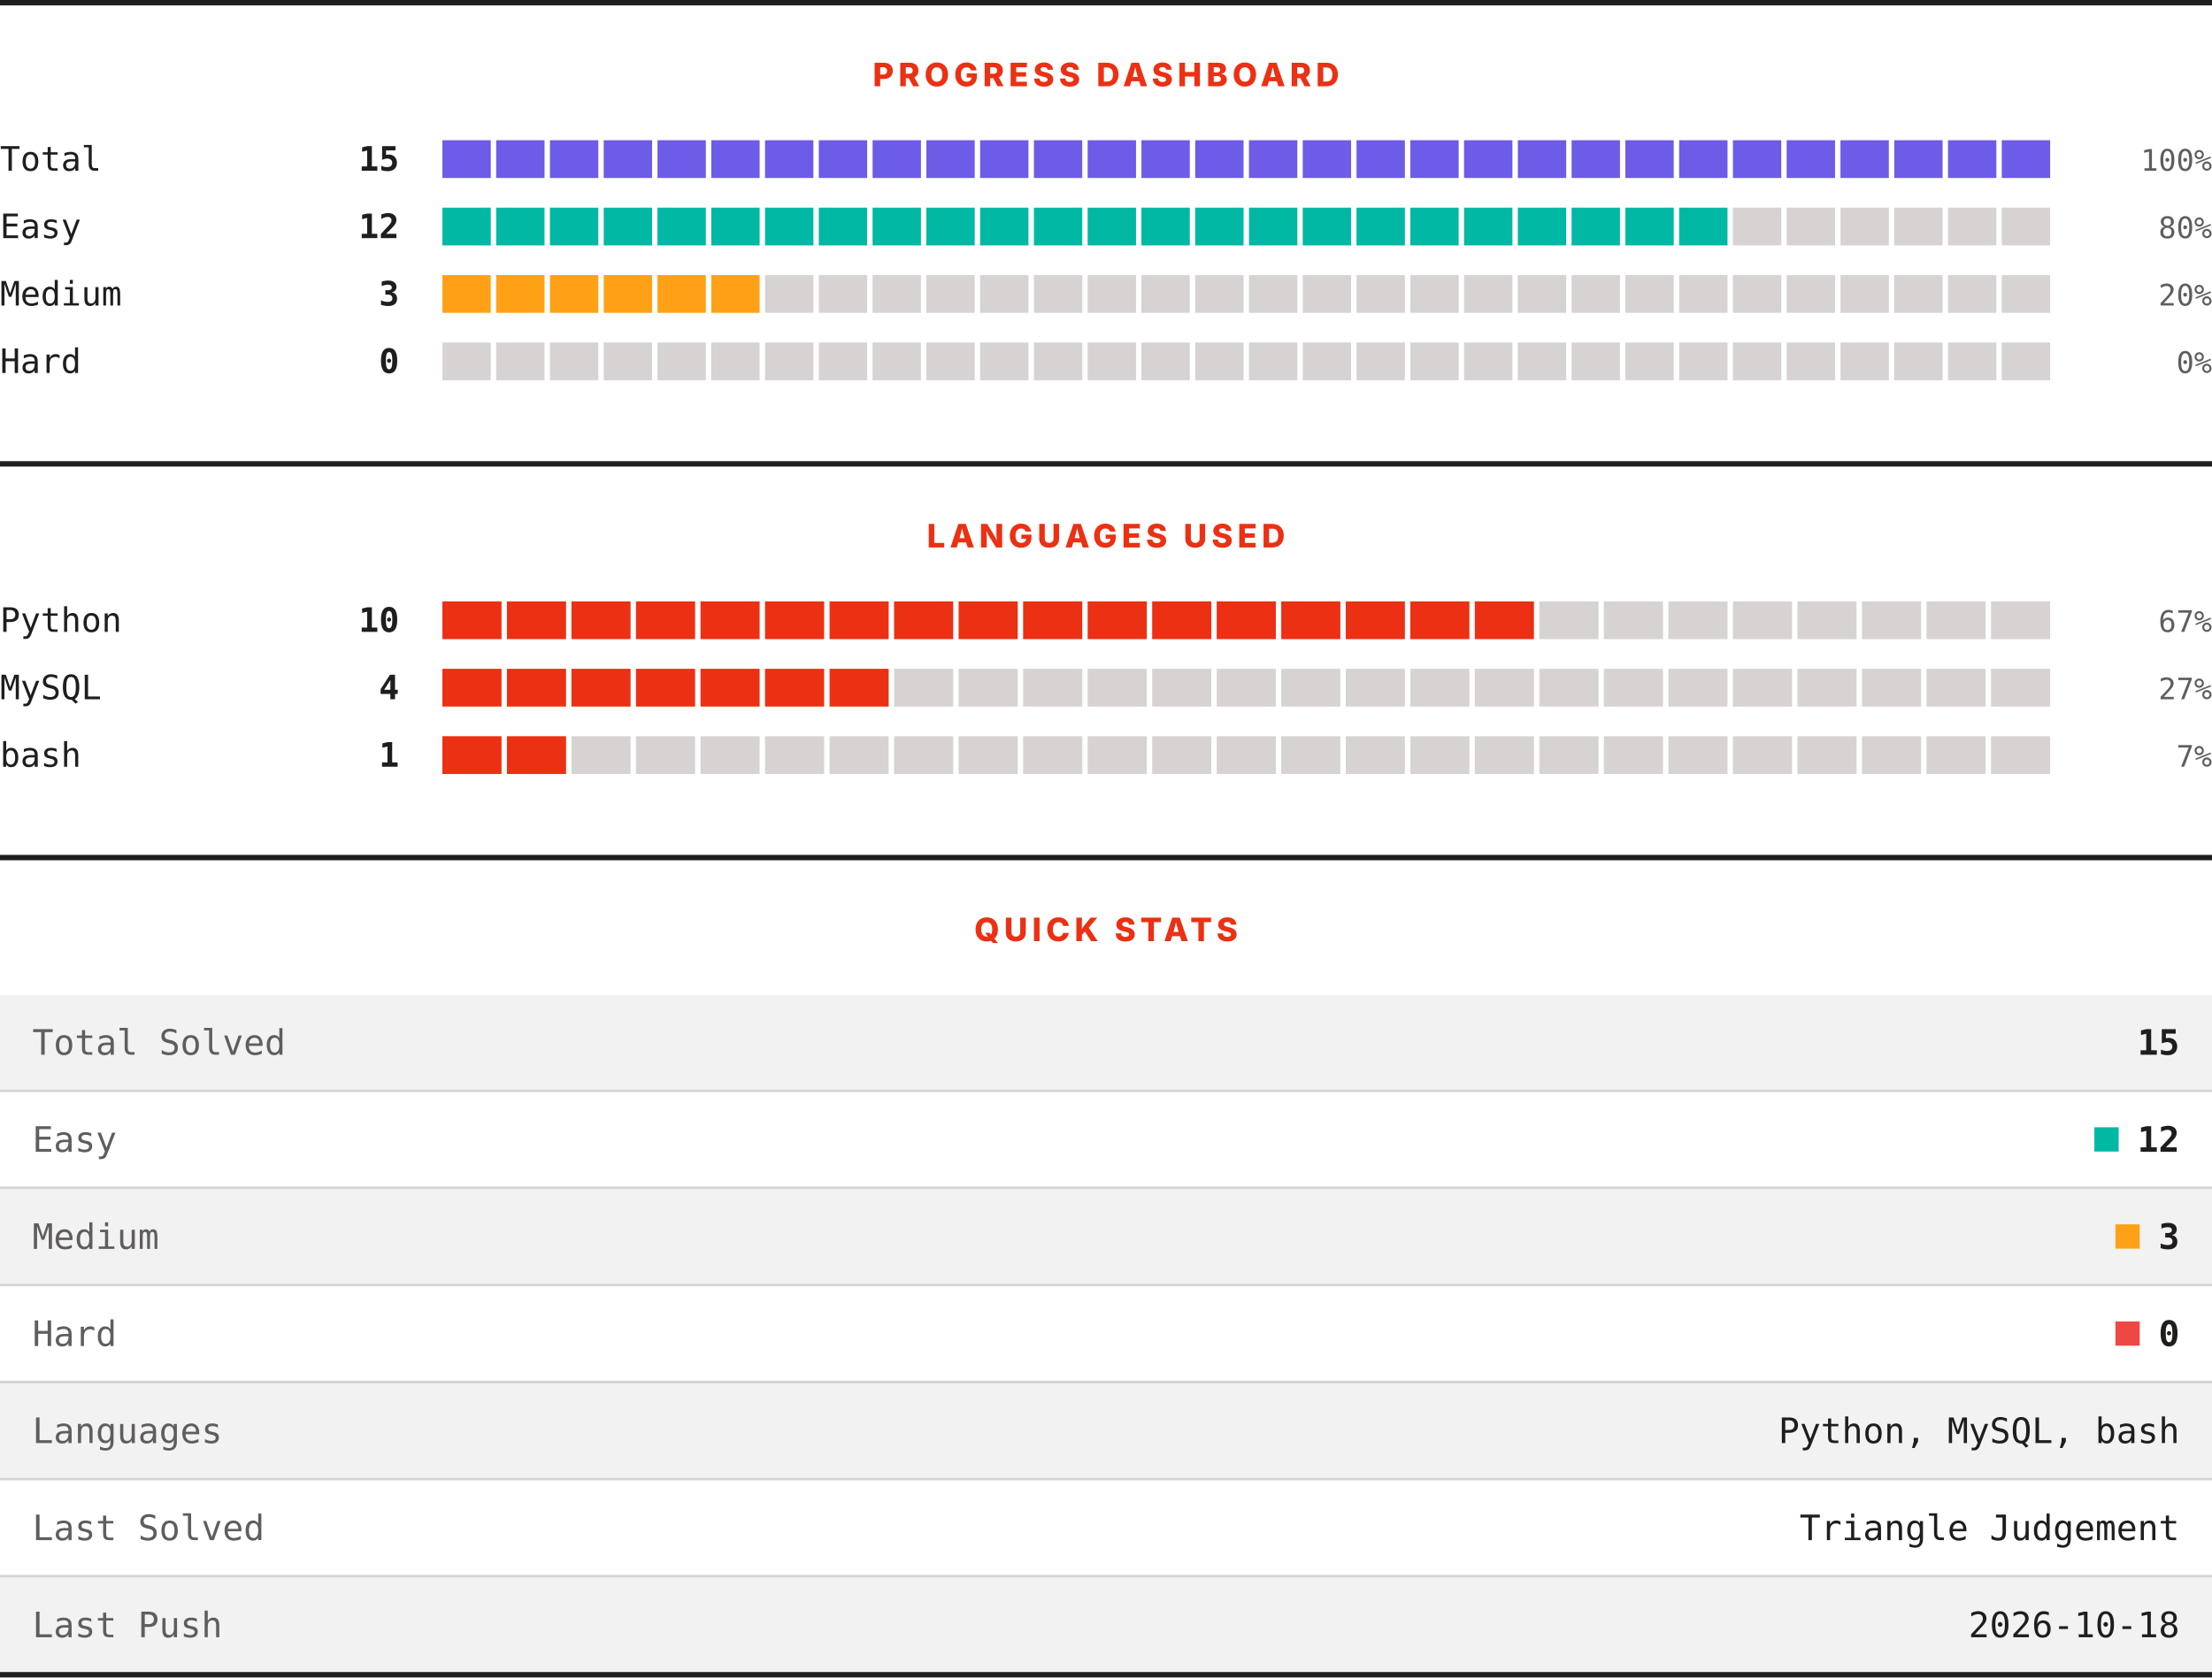
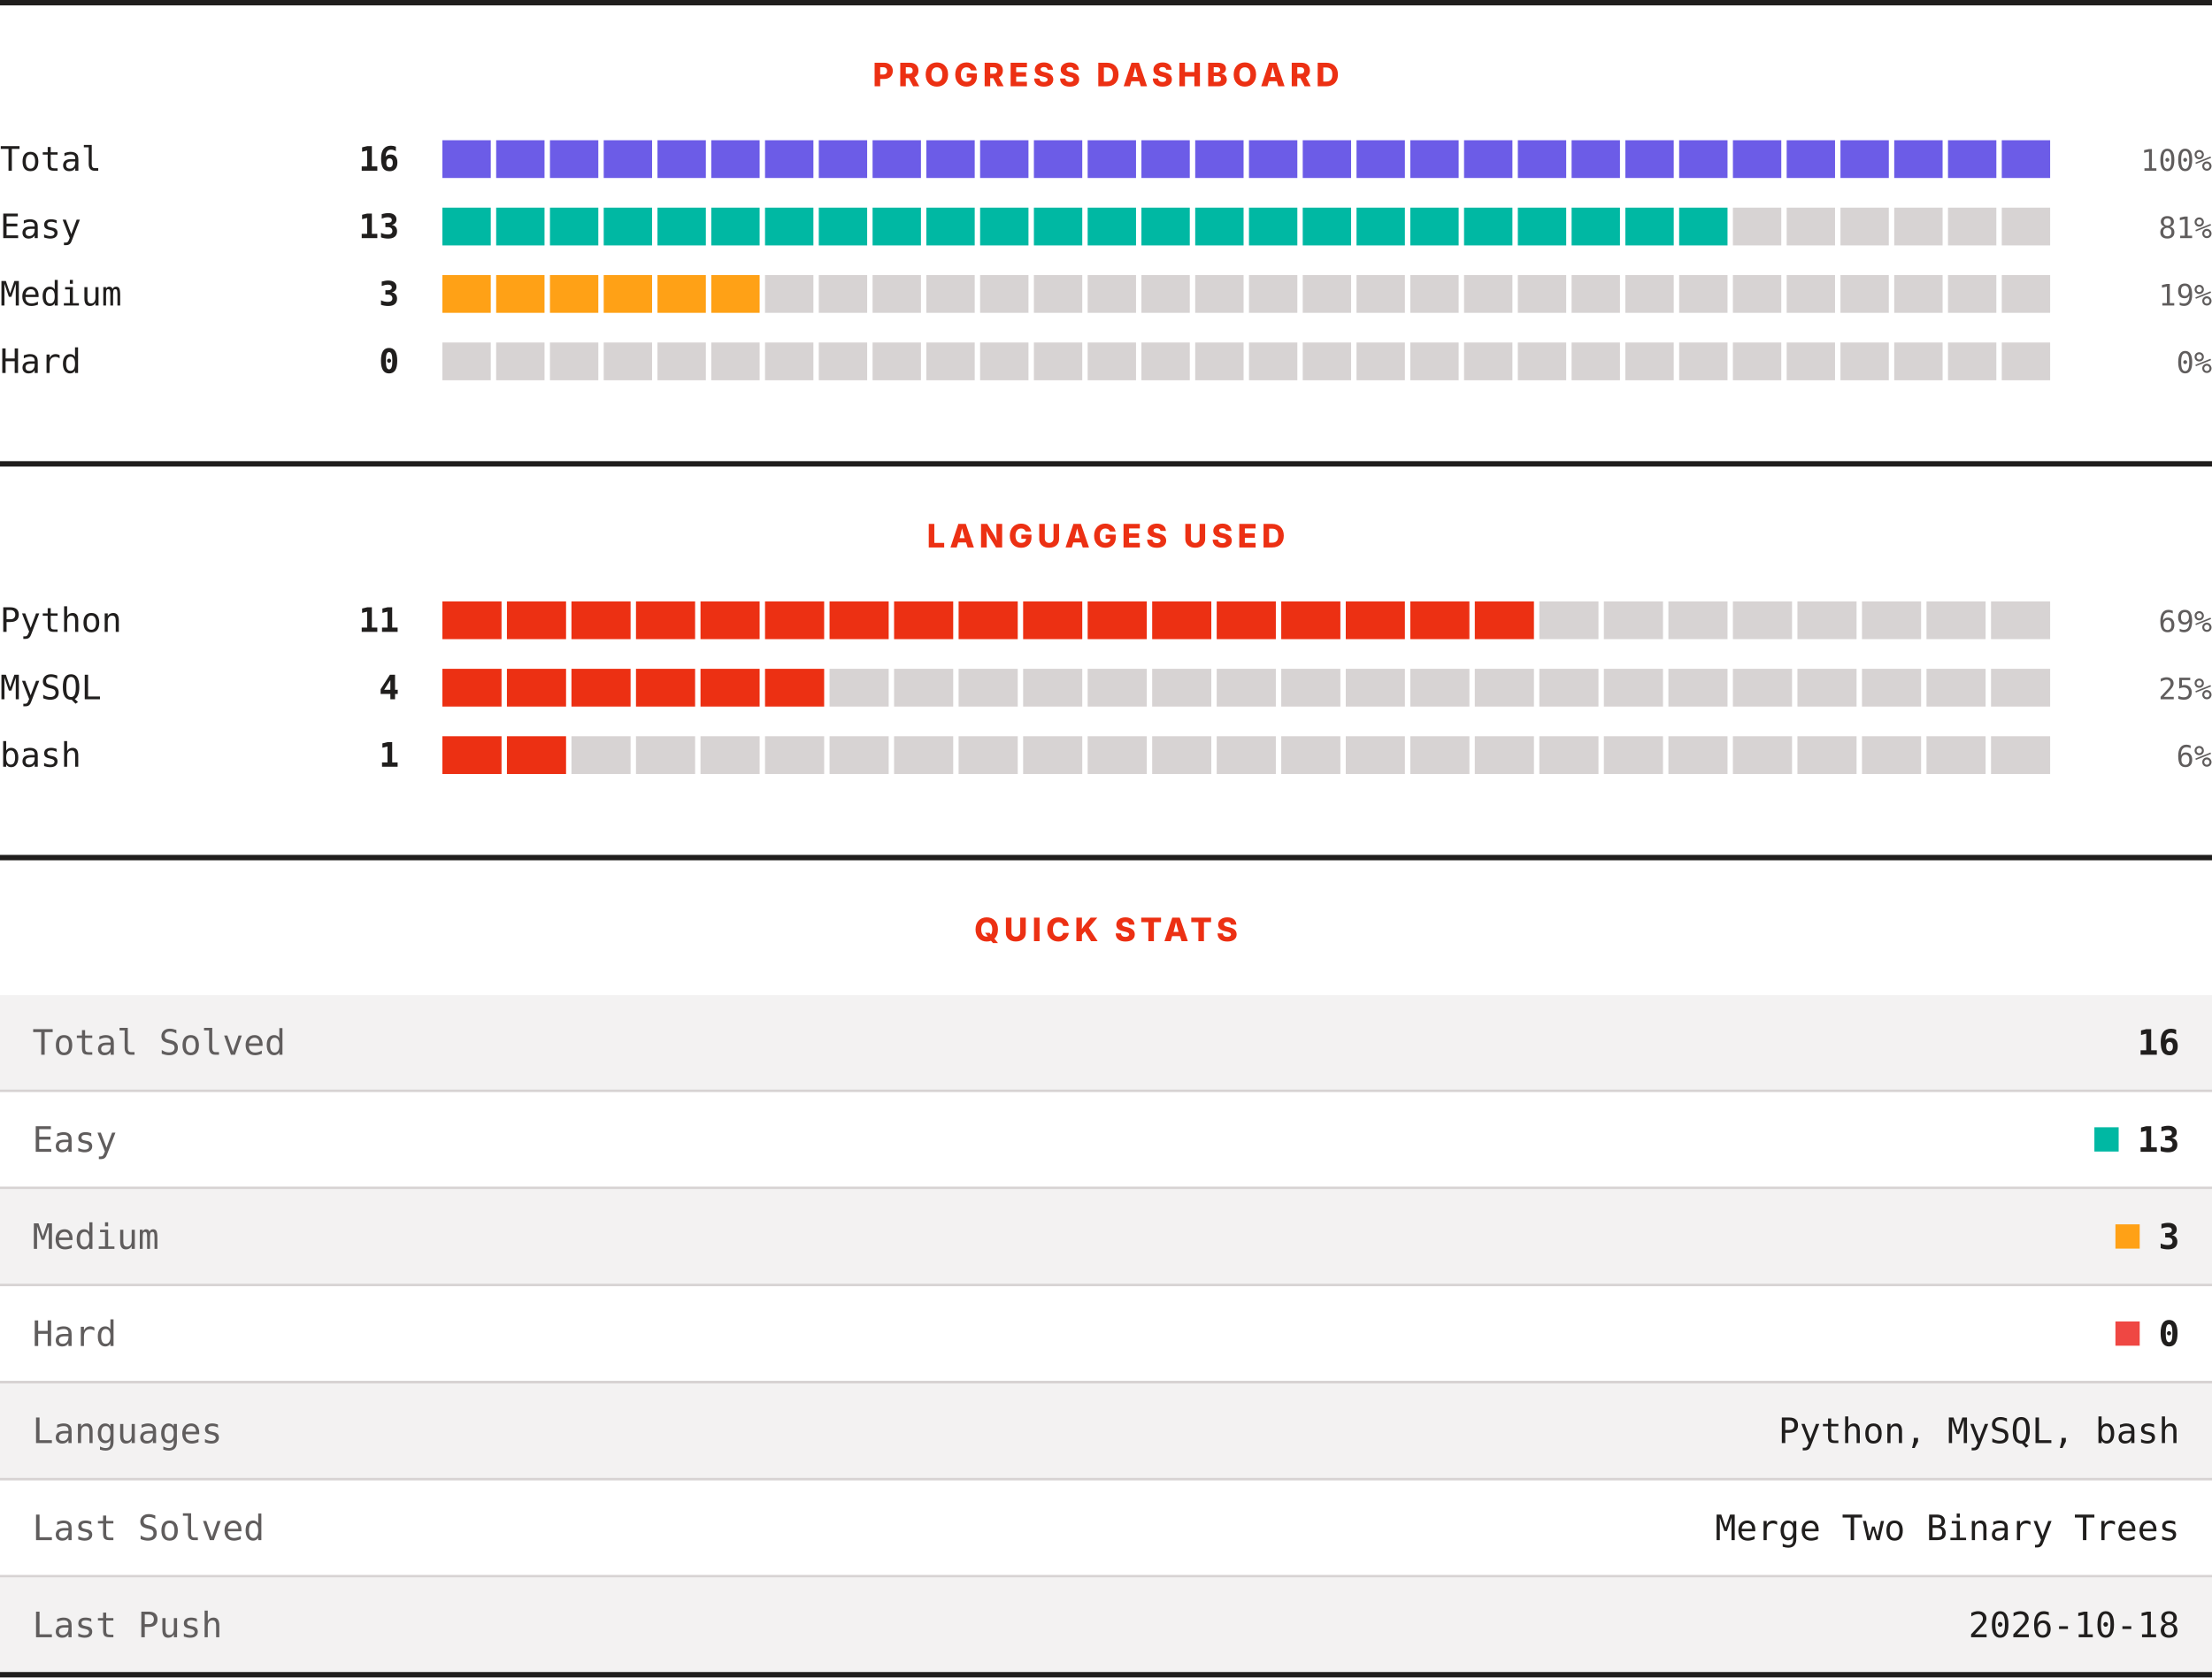
<svg xmlns="http://www.w3.org/2000/svg" width="820" height="622" viewBox="0 0 820 622" role="img" aria-label="LeetCode progress, languages and quick stats">
  <rect width="820" height="622" fill="#ffffff" />
  <rect x="0" y="0" width="820" height="2" fill="#201e1d" />
  <text x="410" y="32" text-anchor="middle" font-family="Archivo, system-ui, -apple-system, Segoe UI, sans-serif" font-size="12" font-weight="800" letter-spacing="1.68" fill="#ec3013">PROGRESS DASHBOARD</text>
  <text x="0" y="63.3" font-family="ui-monospace, SFMono-Regular, Menlo, Consolas, monospace" font-size="12.5" fill="#201e1d">Total</text>
-   <text x="148" y="63.3" text-anchor="end" font-family="ui-monospace, SFMono-Regular, Menlo, Consolas, monospace" font-size="12.5" font-weight="700" fill="#201e1d">15</text>
+   <text x="148" y="63.3" text-anchor="end" font-family="ui-monospace, SFMono-Regular, Menlo, Consolas, monospace" font-size="12.5" font-weight="700" fill="#201e1d">16</text>
  <rect x="164.00" y="52" width="17.93" height="14" fill="#6c5ce7" />
  <rect x="183.93" y="52" width="17.93" height="14" fill="#6c5ce7" />
  <rect x="203.87" y="52" width="17.93" height="14" fill="#6c5ce7" />
  <rect x="223.80" y="52" width="17.93" height="14" fill="#6c5ce7" />
  <rect x="243.73" y="52" width="17.93" height="14" fill="#6c5ce7" />
  <rect x="263.67" y="52" width="17.93" height="14" fill="#6c5ce7" />
  <rect x="283.60" y="52" width="17.93" height="14" fill="#6c5ce7" />
  <rect x="303.53" y="52" width="17.93" height="14" fill="#6c5ce7" />
  <rect x="323.47" y="52" width="17.93" height="14" fill="#6c5ce7" />
  <rect x="343.40" y="52" width="17.93" height="14" fill="#6c5ce7" />
  <rect x="363.33" y="52" width="17.93" height="14" fill="#6c5ce7" />
  <rect x="383.27" y="52" width="17.93" height="14" fill="#6c5ce7" />
  <rect x="403.20" y="52" width="17.93" height="14" fill="#6c5ce7" />
  <rect x="423.13" y="52" width="17.93" height="14" fill="#6c5ce7" />
  <rect x="443.07" y="52" width="17.93" height="14" fill="#6c5ce7" />
  <rect x="463.00" y="52" width="17.93" height="14" fill="#6c5ce7" />
  <rect x="482.93" y="52" width="17.93" height="14" fill="#6c5ce7" />
  <rect x="502.87" y="52" width="17.93" height="14" fill="#6c5ce7" />
  <rect x="522.80" y="52" width="17.93" height="14" fill="#6c5ce7" />
  <rect x="542.73" y="52" width="17.93" height="14" fill="#6c5ce7" />
  <rect x="562.67" y="52" width="17.93" height="14" fill="#6c5ce7" />
  <rect x="582.60" y="52" width="17.93" height="14" fill="#6c5ce7" />
  <rect x="602.53" y="52" width="17.93" height="14" fill="#6c5ce7" />
  <rect x="622.47" y="52" width="17.93" height="14" fill="#6c5ce7" />
  <rect x="642.40" y="52" width="17.93" height="14" fill="#6c5ce7" />
  <rect x="662.33" y="52" width="17.93" height="14" fill="#6c5ce7" />
  <rect x="682.27" y="52" width="17.93" height="14" fill="#6c5ce7" />
  <rect x="702.20" y="52" width="17.93" height="14" fill="#6c5ce7" />
  <rect x="722.13" y="52" width="17.93" height="14" fill="#6c5ce7" />
  <rect x="742.07" y="52" width="17.93" height="14" fill="#6c5ce7" />
  <text x="820" y="63.3" text-anchor="end" font-family="ui-monospace, SFMono-Regular, Menlo, Consolas, monospace" font-size="11" fill="#605d5d">100%</text>
  <text x="0" y="88.3" font-family="ui-monospace, SFMono-Regular, Menlo, Consolas, monospace" font-size="12.5" fill="#201e1d">Easy</text>
-   <text x="148" y="88.3" text-anchor="end" font-family="ui-monospace, SFMono-Regular, Menlo, Consolas, monospace" font-size="12.5" font-weight="700" fill="#201e1d">12</text>
+   <text x="148" y="88.3" text-anchor="end" font-family="ui-monospace, SFMono-Regular, Menlo, Consolas, monospace" font-size="12.5" font-weight="700" fill="#201e1d">13</text>
  <rect x="164.00" y="77" width="17.93" height="14" fill="#00b8a3" />
  <rect x="183.93" y="77" width="17.93" height="14" fill="#00b8a3" />
  <rect x="203.87" y="77" width="17.93" height="14" fill="#00b8a3" />
  <rect x="223.80" y="77" width="17.93" height="14" fill="#00b8a3" />
  <rect x="243.73" y="77" width="17.93" height="14" fill="#00b8a3" />
  <rect x="263.67" y="77" width="17.93" height="14" fill="#00b8a3" />
  <rect x="283.60" y="77" width="17.93" height="14" fill="#00b8a3" />
  <rect x="303.53" y="77" width="17.93" height="14" fill="#00b8a3" />
  <rect x="323.47" y="77" width="17.93" height="14" fill="#00b8a3" />
  <rect x="343.40" y="77" width="17.93" height="14" fill="#00b8a3" />
  <rect x="363.33" y="77" width="17.93" height="14" fill="#00b8a3" />
  <rect x="383.27" y="77" width="17.93" height="14" fill="#00b8a3" />
  <rect x="403.20" y="77" width="17.93" height="14" fill="#00b8a3" />
  <rect x="423.13" y="77" width="17.93" height="14" fill="#00b8a3" />
  <rect x="443.07" y="77" width="17.93" height="14" fill="#00b8a3" />
  <rect x="463.00" y="77" width="17.93" height="14" fill="#00b8a3" />
  <rect x="482.93" y="77" width="17.93" height="14" fill="#00b8a3" />
  <rect x="502.87" y="77" width="17.93" height="14" fill="#00b8a3" />
  <rect x="522.80" y="77" width="17.93" height="14" fill="#00b8a3" />
  <rect x="542.73" y="77" width="17.93" height="14" fill="#00b8a3" />
  <rect x="562.67" y="77" width="17.93" height="14" fill="#00b8a3" />
  <rect x="582.60" y="77" width="17.93" height="14" fill="#00b8a3" />
  <rect x="602.53" y="77" width="17.93" height="14" fill="#00b8a3" />
  <rect x="622.47" y="77" width="17.93" height="14" fill="#00b8a3" />
  <rect x="642.40" y="77" width="17.93" height="14" fill="#d7d3d3" />
  <rect x="662.33" y="77" width="17.93" height="14" fill="#d7d3d3" />
  <rect x="682.27" y="77" width="17.93" height="14" fill="#d7d3d3" />
  <rect x="702.20" y="77" width="17.93" height="14" fill="#d7d3d3" />
  <rect x="722.13" y="77" width="17.93" height="14" fill="#d7d3d3" />
  <rect x="742.07" y="77" width="17.93" height="14" fill="#d7d3d3" />
-   <text x="820" y="88.3" text-anchor="end" font-family="ui-monospace, SFMono-Regular, Menlo, Consolas, monospace" font-size="11" fill="#605d5d">80%</text>
+   <text x="820" y="88.3" text-anchor="end" font-family="ui-monospace, SFMono-Regular, Menlo, Consolas, monospace" font-size="11" fill="#605d5d">81%</text>
  <text x="0" y="113.3" font-family="ui-monospace, SFMono-Regular, Menlo, Consolas, monospace" font-size="12.5" fill="#201e1d">Medium</text>
  <text x="148" y="113.3" text-anchor="end" font-family="ui-monospace, SFMono-Regular, Menlo, Consolas, monospace" font-size="12.5" font-weight="700" fill="#201e1d">3</text>
  <rect x="164.00" y="102" width="17.93" height="14" fill="#ffa116" />
  <rect x="183.93" y="102" width="17.93" height="14" fill="#ffa116" />
  <rect x="203.87" y="102" width="17.93" height="14" fill="#ffa116" />
  <rect x="223.80" y="102" width="17.93" height="14" fill="#ffa116" />
  <rect x="243.73" y="102" width="17.93" height="14" fill="#ffa116" />
  <rect x="263.67" y="102" width="17.93" height="14" fill="#ffa116" />
  <rect x="283.60" y="102" width="17.93" height="14" fill="#d7d3d3" />
  <rect x="303.53" y="102" width="17.93" height="14" fill="#d7d3d3" />
  <rect x="323.47" y="102" width="17.93" height="14" fill="#d7d3d3" />
  <rect x="343.40" y="102" width="17.93" height="14" fill="#d7d3d3" />
  <rect x="363.33" y="102" width="17.93" height="14" fill="#d7d3d3" />
  <rect x="383.27" y="102" width="17.93" height="14" fill="#d7d3d3" />
  <rect x="403.20" y="102" width="17.93" height="14" fill="#d7d3d3" />
  <rect x="423.13" y="102" width="17.93" height="14" fill="#d7d3d3" />
  <rect x="443.07" y="102" width="17.93" height="14" fill="#d7d3d3" />
  <rect x="463.00" y="102" width="17.93" height="14" fill="#d7d3d3" />
  <rect x="482.93" y="102" width="17.93" height="14" fill="#d7d3d3" />
  <rect x="502.87" y="102" width="17.93" height="14" fill="#d7d3d3" />
  <rect x="522.80" y="102" width="17.93" height="14" fill="#d7d3d3" />
  <rect x="542.73" y="102" width="17.93" height="14" fill="#d7d3d3" />
  <rect x="562.67" y="102" width="17.93" height="14" fill="#d7d3d3" />
  <rect x="582.60" y="102" width="17.93" height="14" fill="#d7d3d3" />
  <rect x="602.53" y="102" width="17.93" height="14" fill="#d7d3d3" />
  <rect x="622.47" y="102" width="17.93" height="14" fill="#d7d3d3" />
  <rect x="642.40" y="102" width="17.93" height="14" fill="#d7d3d3" />
  <rect x="662.33" y="102" width="17.93" height="14" fill="#d7d3d3" />
  <rect x="682.27" y="102" width="17.93" height="14" fill="#d7d3d3" />
  <rect x="702.20" y="102" width="17.93" height="14" fill="#d7d3d3" />
  <rect x="722.13" y="102" width="17.93" height="14" fill="#d7d3d3" />
  <rect x="742.07" y="102" width="17.93" height="14" fill="#d7d3d3" />
-   <text x="820" y="113.3" text-anchor="end" font-family="ui-monospace, SFMono-Regular, Menlo, Consolas, monospace" font-size="11" fill="#605d5d">20%</text>
+   <text x="820" y="113.3" text-anchor="end" font-family="ui-monospace, SFMono-Regular, Menlo, Consolas, monospace" font-size="11" fill="#605d5d">19%</text>
  <text x="0" y="138.3" font-family="ui-monospace, SFMono-Regular, Menlo, Consolas, monospace" font-size="12.5" fill="#201e1d">Hard</text>
  <text x="148" y="138.3" text-anchor="end" font-family="ui-monospace, SFMono-Regular, Menlo, Consolas, monospace" font-size="12.5" font-weight="700" fill="#201e1d">0</text>
  <rect x="164.00" y="127" width="17.93" height="14" fill="#d7d3d3" />
  <rect x="183.93" y="127" width="17.93" height="14" fill="#d7d3d3" />
  <rect x="203.87" y="127" width="17.93" height="14" fill="#d7d3d3" />
  <rect x="223.80" y="127" width="17.93" height="14" fill="#d7d3d3" />
  <rect x="243.73" y="127" width="17.93" height="14" fill="#d7d3d3" />
  <rect x="263.67" y="127" width="17.93" height="14" fill="#d7d3d3" />
  <rect x="283.60" y="127" width="17.93" height="14" fill="#d7d3d3" />
  <rect x="303.53" y="127" width="17.93" height="14" fill="#d7d3d3" />
  <rect x="323.47" y="127" width="17.93" height="14" fill="#d7d3d3" />
  <rect x="343.40" y="127" width="17.93" height="14" fill="#d7d3d3" />
  <rect x="363.33" y="127" width="17.93" height="14" fill="#d7d3d3" />
  <rect x="383.27" y="127" width="17.93" height="14" fill="#d7d3d3" />
  <rect x="403.20" y="127" width="17.93" height="14" fill="#d7d3d3" />
  <rect x="423.13" y="127" width="17.93" height="14" fill="#d7d3d3" />
  <rect x="443.07" y="127" width="17.93" height="14" fill="#d7d3d3" />
  <rect x="463.00" y="127" width="17.93" height="14" fill="#d7d3d3" />
  <rect x="482.93" y="127" width="17.93" height="14" fill="#d7d3d3" />
  <rect x="502.87" y="127" width="17.93" height="14" fill="#d7d3d3" />
  <rect x="522.80" y="127" width="17.93" height="14" fill="#d7d3d3" />
  <rect x="542.73" y="127" width="17.93" height="14" fill="#d7d3d3" />
  <rect x="562.67" y="127" width="17.93" height="14" fill="#d7d3d3" />
  <rect x="582.60" y="127" width="17.93" height="14" fill="#d7d3d3" />
  <rect x="602.53" y="127" width="17.93" height="14" fill="#d7d3d3" />
  <rect x="622.47" y="127" width="17.93" height="14" fill="#d7d3d3" />
  <rect x="642.40" y="127" width="17.93" height="14" fill="#d7d3d3" />
  <rect x="662.33" y="127" width="17.93" height="14" fill="#d7d3d3" />
  <rect x="682.27" y="127" width="17.93" height="14" fill="#d7d3d3" />
  <rect x="702.20" y="127" width="17.93" height="14" fill="#d7d3d3" />
  <rect x="722.13" y="127" width="17.93" height="14" fill="#d7d3d3" />
  <rect x="742.07" y="127" width="17.93" height="14" fill="#d7d3d3" />
  <text x="820" y="138.3" text-anchor="end" font-family="ui-monospace, SFMono-Regular, Menlo, Consolas, monospace" font-size="11" fill="#605d5d">0%</text>
  <rect x="0" y="171" width="820" height="2" fill="#201e1d" />
  <text x="410" y="203" text-anchor="middle" font-family="Archivo, system-ui, -apple-system, Segoe UI, sans-serif" font-size="12" font-weight="800" letter-spacing="1.68" fill="#ec3013">LANGUAGES USED</text>
  <text x="0" y="234.3" font-family="ui-monospace, SFMono-Regular, Menlo, Consolas, monospace" font-size="12.5" fill="#201e1d">Python</text>
-   <text x="148" y="234.3" text-anchor="end" font-family="ui-monospace, SFMono-Regular, Menlo, Consolas, monospace" font-size="12.5" font-weight="700" fill="#201e1d">10</text>
+   <text x="148" y="234.3" text-anchor="end" font-family="ui-monospace, SFMono-Regular, Menlo, Consolas, monospace" font-size="12.5" font-weight="700" fill="#201e1d">11</text>
  <rect x="164.00" y="223" width="21.92" height="14" fill="#ec3013" />
  <rect x="187.92" y="223" width="21.92" height="14" fill="#ec3013" />
  <rect x="211.84" y="223" width="21.92" height="14" fill="#ec3013" />
  <rect x="235.76" y="223" width="21.92" height="14" fill="#ec3013" />
  <rect x="259.68" y="223" width="21.92" height="14" fill="#ec3013" />
  <rect x="283.60" y="223" width="21.92" height="14" fill="#ec3013" />
  <rect x="307.52" y="223" width="21.92" height="14" fill="#ec3013" />
  <rect x="331.44" y="223" width="21.92" height="14" fill="#ec3013" />
  <rect x="355.36" y="223" width="21.92" height="14" fill="#ec3013" />
  <rect x="379.28" y="223" width="21.92" height="14" fill="#ec3013" />
  <rect x="403.20" y="223" width="21.92" height="14" fill="#ec3013" />
  <rect x="427.12" y="223" width="21.92" height="14" fill="#ec3013" />
  <rect x="451.04" y="223" width="21.92" height="14" fill="#ec3013" />
  <rect x="474.96" y="223" width="21.92" height="14" fill="#ec3013" />
  <rect x="498.88" y="223" width="21.92" height="14" fill="#ec3013" />
  <rect x="522.80" y="223" width="21.92" height="14" fill="#ec3013" />
  <rect x="546.72" y="223" width="21.92" height="14" fill="#ec3013" />
  <rect x="570.64" y="223" width="21.92" height="14" fill="#d7d3d3" />
  <rect x="594.56" y="223" width="21.92" height="14" fill="#d7d3d3" />
  <rect x="618.48" y="223" width="21.92" height="14" fill="#d7d3d3" />
  <rect x="642.40" y="223" width="21.92" height="14" fill="#d7d3d3" />
  <rect x="666.32" y="223" width="21.92" height="14" fill="#d7d3d3" />
  <rect x="690.24" y="223" width="21.92" height="14" fill="#d7d3d3" />
  <rect x="714.16" y="223" width="21.92" height="14" fill="#d7d3d3" />
  <rect x="738.08" y="223" width="21.92" height="14" fill="#d7d3d3" />
-   <text x="820" y="234.3" text-anchor="end" font-family="ui-monospace, SFMono-Regular, Menlo, Consolas, monospace" font-size="11" fill="#605d5d">67%</text>
+   <text x="820" y="234.3" text-anchor="end" font-family="ui-monospace, SFMono-Regular, Menlo, Consolas, monospace" font-size="11" fill="#605d5d">69%</text>
  <text x="0" y="259.3" font-family="ui-monospace, SFMono-Regular, Menlo, Consolas, monospace" font-size="12.5" fill="#201e1d">MySQL</text>
  <text x="148" y="259.3" text-anchor="end" font-family="ui-monospace, SFMono-Regular, Menlo, Consolas, monospace" font-size="12.5" font-weight="700" fill="#201e1d">4</text>
  <rect x="164.00" y="248" width="21.92" height="14" fill="#ec3013" />
  <rect x="187.92" y="248" width="21.92" height="14" fill="#ec3013" />
  <rect x="211.84" y="248" width="21.92" height="14" fill="#ec3013" />
  <rect x="235.76" y="248" width="21.92" height="14" fill="#ec3013" />
  <rect x="259.68" y="248" width="21.92" height="14" fill="#ec3013" />
  <rect x="283.60" y="248" width="21.92" height="14" fill="#ec3013" />
-   <rect x="307.52" y="248" width="21.92" height="14" fill="#ec3013" />
+   <rect x="307.52" y="248" width="21.92" height="14" fill="#d7d3d3" />
  <rect x="331.44" y="248" width="21.92" height="14" fill="#d7d3d3" />
  <rect x="355.36" y="248" width="21.92" height="14" fill="#d7d3d3" />
  <rect x="379.28" y="248" width="21.92" height="14" fill="#d7d3d3" />
  <rect x="403.20" y="248" width="21.92" height="14" fill="#d7d3d3" />
  <rect x="427.12" y="248" width="21.92" height="14" fill="#d7d3d3" />
  <rect x="451.04" y="248" width="21.92" height="14" fill="#d7d3d3" />
  <rect x="474.96" y="248" width="21.92" height="14" fill="#d7d3d3" />
  <rect x="498.88" y="248" width="21.92" height="14" fill="#d7d3d3" />
  <rect x="522.80" y="248" width="21.92" height="14" fill="#d7d3d3" />
  <rect x="546.72" y="248" width="21.92" height="14" fill="#d7d3d3" />
  <rect x="570.64" y="248" width="21.92" height="14" fill="#d7d3d3" />
  <rect x="594.56" y="248" width="21.92" height="14" fill="#d7d3d3" />
  <rect x="618.48" y="248" width="21.92" height="14" fill="#d7d3d3" />
  <rect x="642.40" y="248" width="21.92" height="14" fill="#d7d3d3" />
  <rect x="666.32" y="248" width="21.92" height="14" fill="#d7d3d3" />
  <rect x="690.24" y="248" width="21.92" height="14" fill="#d7d3d3" />
  <rect x="714.16" y="248" width="21.92" height="14" fill="#d7d3d3" />
  <rect x="738.08" y="248" width="21.92" height="14" fill="#d7d3d3" />
-   <text x="820" y="259.3" text-anchor="end" font-family="ui-monospace, SFMono-Regular, Menlo, Consolas, monospace" font-size="11" fill="#605d5d">27%</text>
+   <text x="820" y="259.3" text-anchor="end" font-family="ui-monospace, SFMono-Regular, Menlo, Consolas, monospace" font-size="11" fill="#605d5d">25%</text>
  <text x="0" y="284.3" font-family="ui-monospace, SFMono-Regular, Menlo, Consolas, monospace" font-size="12.5" fill="#201e1d">bash</text>
  <text x="148" y="284.3" text-anchor="end" font-family="ui-monospace, SFMono-Regular, Menlo, Consolas, monospace" font-size="12.5" font-weight="700" fill="#201e1d">1</text>
  <rect x="164.00" y="273" width="21.92" height="14" fill="#ec3013" />
  <rect x="187.92" y="273" width="21.92" height="14" fill="#ec3013" />
  <rect x="211.84" y="273" width="21.92" height="14" fill="#d7d3d3" />
  <rect x="235.76" y="273" width="21.92" height="14" fill="#d7d3d3" />
  <rect x="259.68" y="273" width="21.92" height="14" fill="#d7d3d3" />
  <rect x="283.60" y="273" width="21.92" height="14" fill="#d7d3d3" />
  <rect x="307.52" y="273" width="21.92" height="14" fill="#d7d3d3" />
  <rect x="331.44" y="273" width="21.92" height="14" fill="#d7d3d3" />
  <rect x="355.36" y="273" width="21.92" height="14" fill="#d7d3d3" />
  <rect x="379.28" y="273" width="21.92" height="14" fill="#d7d3d3" />
  <rect x="403.20" y="273" width="21.92" height="14" fill="#d7d3d3" />
  <rect x="427.12" y="273" width="21.92" height="14" fill="#d7d3d3" />
  <rect x="451.04" y="273" width="21.92" height="14" fill="#d7d3d3" />
  <rect x="474.96" y="273" width="21.92" height="14" fill="#d7d3d3" />
  <rect x="498.88" y="273" width="21.92" height="14" fill="#d7d3d3" />
  <rect x="522.80" y="273" width="21.92" height="14" fill="#d7d3d3" />
  <rect x="546.72" y="273" width="21.92" height="14" fill="#d7d3d3" />
  <rect x="570.64" y="273" width="21.92" height="14" fill="#d7d3d3" />
  <rect x="594.56" y="273" width="21.92" height="14" fill="#d7d3d3" />
  <rect x="618.48" y="273" width="21.92" height="14" fill="#d7d3d3" />
  <rect x="642.40" y="273" width="21.92" height="14" fill="#d7d3d3" />
  <rect x="666.32" y="273" width="21.92" height="14" fill="#d7d3d3" />
  <rect x="690.24" y="273" width="21.92" height="14" fill="#d7d3d3" />
  <rect x="714.16" y="273" width="21.92" height="14" fill="#d7d3d3" />
  <rect x="738.08" y="273" width="21.92" height="14" fill="#d7d3d3" />
-   <text x="820" y="284.3" text-anchor="end" font-family="ui-monospace, SFMono-Regular, Menlo, Consolas, monospace" font-size="11" fill="#605d5d">7%</text>
+   <text x="820" y="284.3" text-anchor="end" font-family="ui-monospace, SFMono-Regular, Menlo, Consolas, monospace" font-size="11" fill="#605d5d">6%</text>
  <rect x="0" y="317" width="820" height="2" fill="#201e1d" />
  <text x="410" y="349" text-anchor="middle" font-family="Archivo, system-ui, -apple-system, Segoe UI, sans-serif" font-size="12" font-weight="800" letter-spacing="1.68" fill="#ec3013">QUICK STATS</text>
  <rect x="0" y="369" width="820" height="35" fill="#f3f2f2" />
  <text x="12" y="391.1" font-family="ui-monospace, SFMono-Regular, Menlo, Consolas, monospace" font-size="13" fill="#605d5d">Total Solved</text>
-   <text x="808" y="391.1" text-anchor="end" font-family="ui-monospace, SFMono-Regular, Menlo, Consolas, monospace" font-size="13" font-weight="700" fill="#201e1d">15</text>
+   <text x="808" y="391.1" text-anchor="end" font-family="ui-monospace, SFMono-Regular, Menlo, Consolas, monospace" font-size="13" font-weight="700" fill="#201e1d">16</text>
  <rect x="0" y="404" width="820" height="1" fill="#d7d3d3" />
  <rect x="0" y="405" width="820" height="35" fill="#ffffff" />
  <text x="12" y="427.1" font-family="ui-monospace, SFMono-Regular, Menlo, Consolas, monospace" font-size="13" fill="#605d5d">Easy</text>
  <rect x="776.4" y="418" width="9" height="9" fill="#00b8a3" />
-   <text x="808" y="427.1" text-anchor="end" font-family="ui-monospace, SFMono-Regular, Menlo, Consolas, monospace" font-size="13" font-weight="700" fill="#201e1d">12</text>
+   <text x="808" y="427.1" text-anchor="end" font-family="ui-monospace, SFMono-Regular, Menlo, Consolas, monospace" font-size="13" font-weight="700" fill="#201e1d">13</text>
  <rect x="0" y="440" width="820" height="1" fill="#d7d3d3" />
  <rect x="0" y="441" width="820" height="35" fill="#f3f2f2" />
  <text x="12" y="463.1" font-family="ui-monospace, SFMono-Regular, Menlo, Consolas, monospace" font-size="13" fill="#605d5d">Medium</text>
  <rect x="784.2" y="454" width="9" height="9" fill="#ffa116" />
  <text x="808" y="463.1" text-anchor="end" font-family="ui-monospace, SFMono-Regular, Menlo, Consolas, monospace" font-size="13" font-weight="700" fill="#201e1d">3</text>
  <rect x="0" y="476" width="820" height="1" fill="#d7d3d3" />
  <rect x="0" y="477" width="820" height="35" fill="#ffffff" />
  <text x="12" y="499.1" font-family="ui-monospace, SFMono-Regular, Menlo, Consolas, monospace" font-size="13" fill="#605d5d">Hard</text>
  <rect x="784.2" y="490" width="9" height="9" fill="#ef4743" />
  <text x="808" y="499.1" text-anchor="end" font-family="ui-monospace, SFMono-Regular, Menlo, Consolas, monospace" font-size="13" font-weight="700" fill="#201e1d">0</text>
  <rect x="0" y="512" width="820" height="1" fill="#d7d3d3" />
  <rect x="0" y="513" width="820" height="35" fill="#f3f2f2" />
  <text x="12" y="535.1" font-family="ui-monospace, SFMono-Regular, Menlo, Consolas, monospace" font-size="13" fill="#605d5d">Languages</text>
  <text x="808" y="535.1" text-anchor="end" font-family="ui-monospace, SFMono-Regular, Menlo, Consolas, monospace" font-size="13" fill="#201e1d">Python, MySQL, bash</text>
  <rect x="0" y="548" width="820" height="1" fill="#d7d3d3" />
  <rect x="0" y="549" width="820" height="35" fill="#ffffff" />
  <text x="12" y="571.1" font-family="ui-monospace, SFMono-Regular, Menlo, Consolas, monospace" font-size="13" fill="#605d5d">Last Solved</text>
-   <text x="808" y="571.1" text-anchor="end" font-family="ui-monospace, SFMono-Regular, Menlo, Consolas, monospace" font-size="13" fill="#201e1d">Triangle Judgement</text>
+   <text x="808" y="571.1" text-anchor="end" font-family="ui-monospace, SFMono-Regular, Menlo, Consolas, monospace" font-size="13" fill="#201e1d">Merge Two Binary Trees</text>
  <rect x="0" y="584" width="820" height="1" fill="#d7d3d3" />
  <rect x="0" y="585" width="820" height="35" fill="#f3f2f2" />
  <text x="12" y="607.1" font-family="ui-monospace, SFMono-Regular, Menlo, Consolas, monospace" font-size="13" fill="#605d5d">Last Push</text>
  <text x="808" y="607.1" text-anchor="end" font-family="ui-monospace, SFMono-Regular, Menlo, Consolas, monospace" font-size="13" fill="#201e1d">2026-10-18</text>
  <rect x="0" y="620" width="820" height="2" fill="#201e1d" />
</svg>
